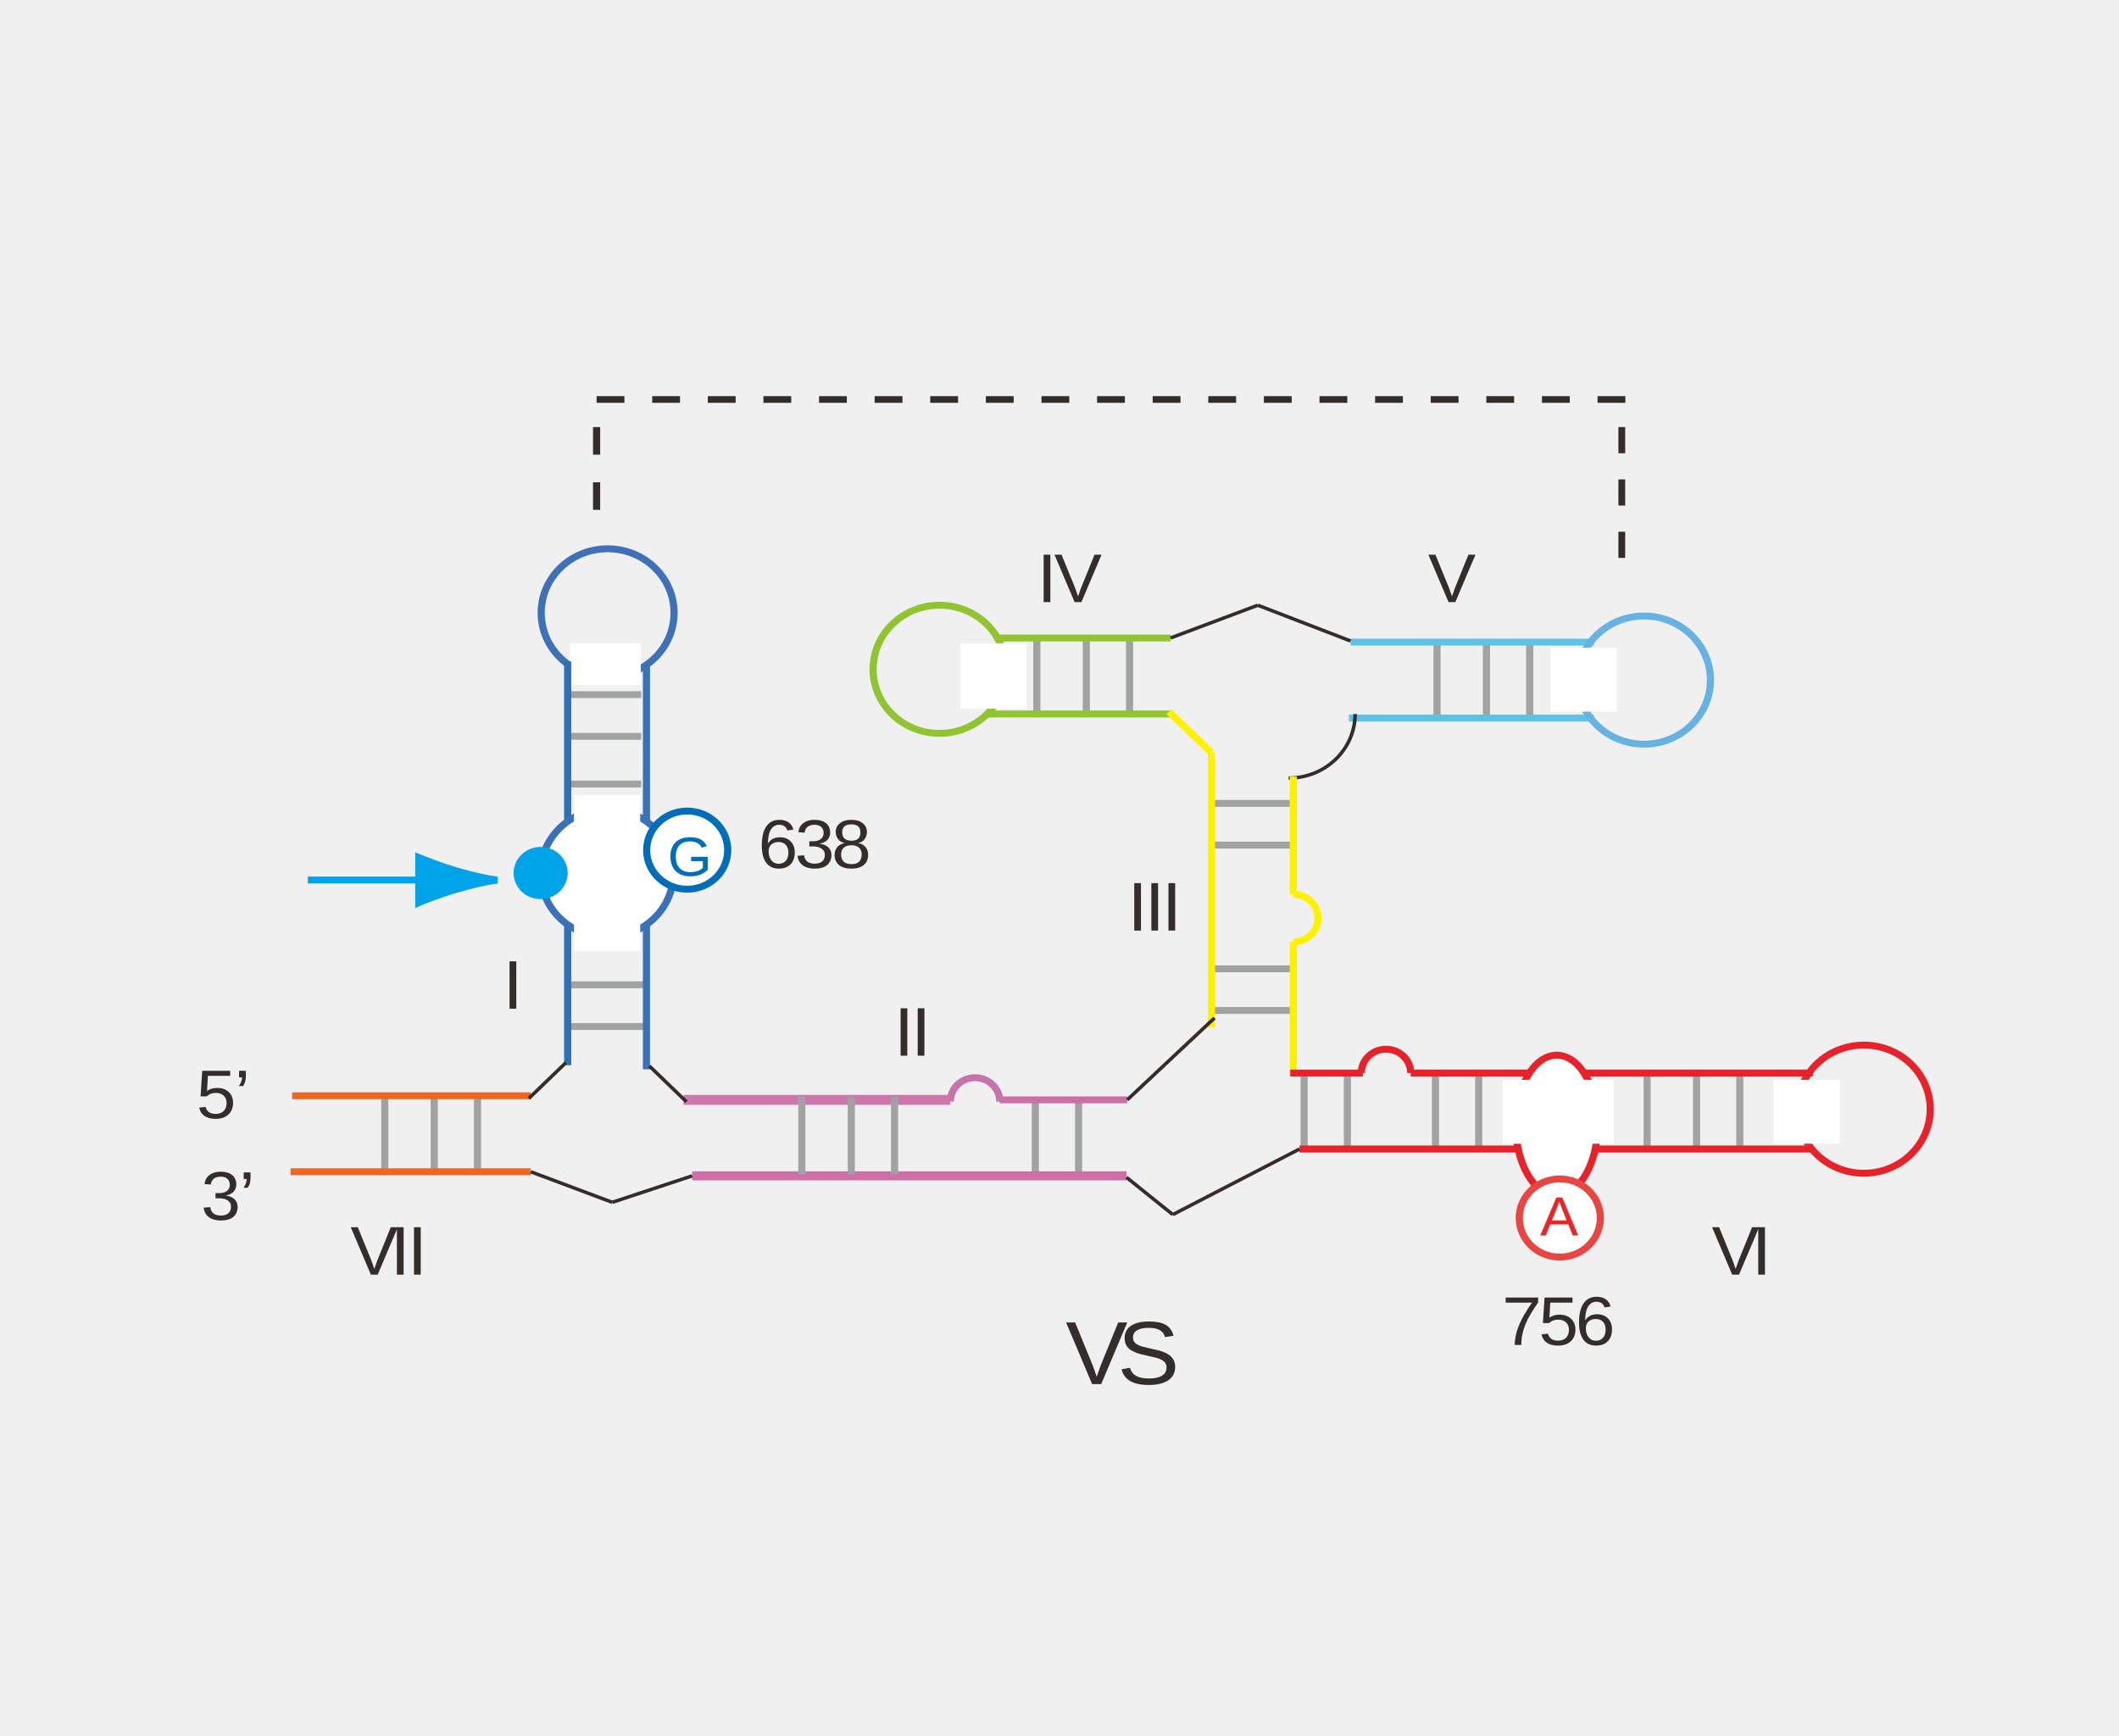
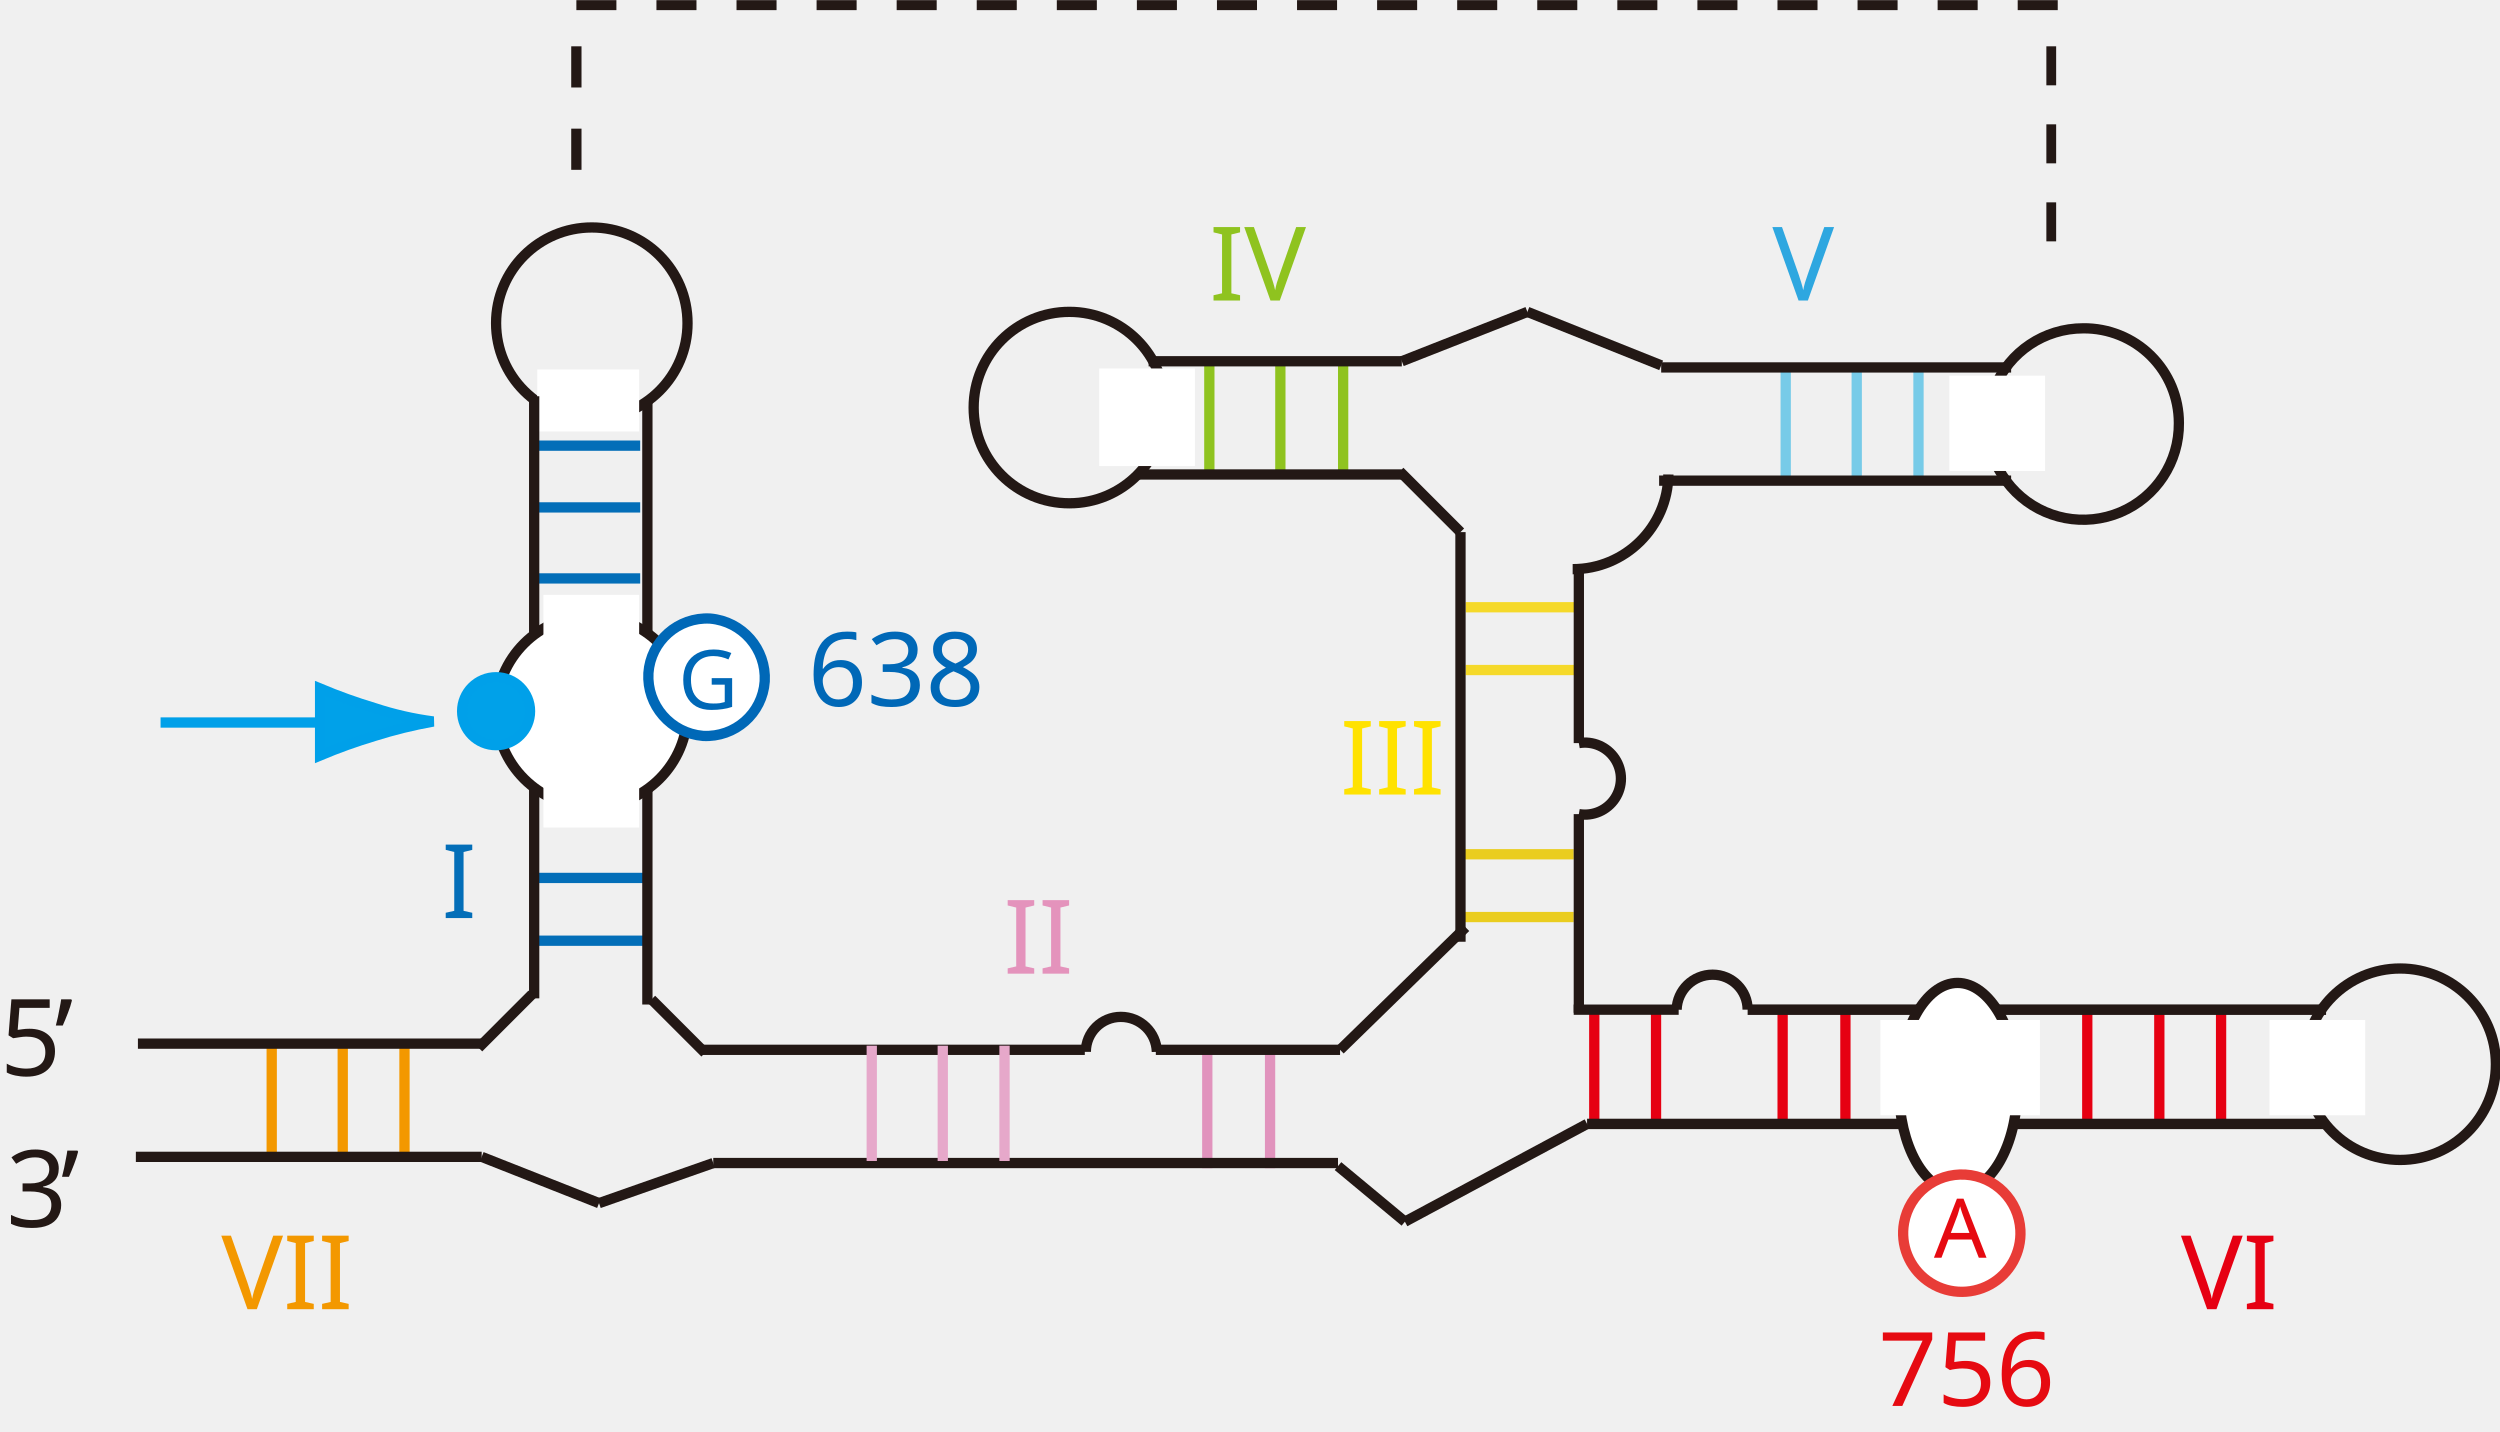
- <svg xmlns="http://www.w3.org/2000/svg" width="271" height="222" overflow="hidden">
+ <svg xmlns="http://www.w3.org/2000/svg" id="图层_1" data-name="图层 1" viewBox="0 0 242.9 139.1">
  <defs>
-     <clipPath id="clip0">
-       <rect x="497" y="277" width="271" height="222" />
-     </clipPath>
-     <clipPath id="clip1">
-       <rect x="498" y="277" width="269" height="221" />
-     </clipPath>
-     <clipPath id="clip2">
-       <rect x="498" y="277" width="269" height="221" />
-     </clipPath>
-     <clipPath id="clip3">
-       <rect x="495" y="212" width="272" height="286" />
-     </clipPath>
-     <clipPath id="clip4">
-       <rect x="495" y="212" width="272" height="286" />
-     </clipPath>
-     <clipPath id="clip5">
-       <rect x="496" y="212" width="271" height="285" />
-     </clipPath>
-     <clipPath id="clip6">
-       <rect x="496" y="212" width="271" height="285" />
-     </clipPath>
+     <style>.cls-1,.cls-10,.cls-14,.cls-15,.cls-3,.cls-32,.cls-33,.cls-34,.cls-35,.cls-4,.cls-5,.cls-7,.cls-8,.cls-9{fill:none;}.cls-1{stroke:#f39800;}.cls-2,.cls-31{fill:#e60012;}.cls-2,.cls-3{stroke:#e60012;}.cls-4{stroke:#e193bd;}.cls-5{stroke:#8fc31f;}.cls-29,.cls-6{fill:#2ea7e0;}.cls-6{stroke:#77cbe8;}.cls-7{stroke:#eacd1f;}.cls-8{stroke:#f5d92a;}.cls-12,.cls-9{stroke:#036eb8;}.cls-10,.cls-13,.cls-14,.cls-15,.cls-32,.cls-33,.cls-34{stroke:#231815;}.cls-11,.cls-12,.cls-13,.cls-19,.cls-21{fill:#fff;}.cls-11{stroke:#fff;}.cls-12{stroke-miterlimit:10;}.cls-14{stroke-width:1.01px;}.cls-15{stroke-width:1.02px;}.cls-16{fill:#00a1e9;stroke:#00a0e9;}.cls-17{font-size:10.37px;fill:#231815;}.cls-17,.cls-20,.cls-22,.cls-23,.cls-24,.cls-25,.cls-26,.cls-27,.cls-28,.cls-29,.cls-30,.cls-31{font-family:HelveticaNeue-Light, HelveticaNeue Light;font-weight:300;}.cls-18{letter-spacing:-0.09em;}.cls-19{stroke:#0068b7;}.cls-20,.cls-22{font-size:8px;}.cls-20,.cls-23{fill:#0068b7;}.cls-21{stroke:#e83c37;}.cls-22,.cls-24{fill:#e60a11;}.cls-23,.cls-24,.cls-25,.cls-26,.cls-27,.cls-28,.cls-29,.cls-30,.cls-31{font-size:10px;}.cls-25{fill:#036eb8;}.cls-26{fill:#e493bc;}.cls-27{fill:#ffe200;}.cls-28{fill:#8fc31f;}.cls-30{fill:#f39800;}.cls-32{stroke-dasharray:4;}.cls-33{stroke-width:0.97px;stroke-dasharray:3.89;}.cls-34{stroke-width:0.95px;stroke-dasharray:3.79;}.cls-35{stroke:#e6a8ca;}</style>
  </defs>
-   <g clip-path="url(#clip0)" transform="translate(-497 -277)">
-     <g clip-path="url(#clip1)">
-       <g clip-path="url(#clip2)">
-         <g clip-path="url(#clip3)">
-           <g clip-path="url(#clip4)">
-             <g clip-path="url(#clip5)">
-               <g clip-path="url(#clip6)">
-                 <path d="M0 0 0-9.908" stroke="#A1A2A2" stroke-width="0.882" fill="none" transform="matrix(1.037 0 0 -1 558.065 417.274)" />
-                 <path d="M0 0 0-9.908" stroke="#A1A2A2" stroke-width="0.882" fill="none" transform="matrix(1.037 0 0 -1 552.534 417.274)" />
-                 <path d="M0 0 0-9.908" stroke="#A1A2A2" stroke-width="0.882" fill="none" transform="matrix(1.037 0 0 -1 546.21 417.274)" />
-                 <path d="M0 0 0-9.907" stroke="#A1A2A2" stroke-width="0.882" fill="none" transform="matrix(1.037 0 0 -1 719.504 414.226)" />
-                 <path d="M0 0 0-9.907" stroke="#A1A2A2" stroke-width="0.882" fill="none" transform="matrix(1.037 0 0 -1 713.971 414.226)" />
-                 <path d="M0 0 0-9.907" stroke="#A1A2A2" stroke-width="0.882" fill="none" transform="matrix(1.037 0 0 -1 707.649 414.226)" />
-                 <path d="M0 0 0-9.904" stroke="#A1A2A2" stroke-width="0.882" fill="none" transform="matrix(1.037 0 0 -1 669.317 414.226)" />
-                 <path d="M0 0 0-9.904" stroke="#A1A2A2" stroke-width="0.882" fill="none" transform="matrix(1.037 0 0 -1 663.786 414.226)" />
-                 <path d="M0 0 0-9.906" stroke="#A1A2A2" stroke-width="0.882" fill="none" transform="matrix(1.037 0 0 -1 686.113 413.845)" />
-                 <path d="M0 0 0-9.906" stroke="#A1A2A2" stroke-width="0.882" fill="none" transform="matrix(1.037 0 0 -1 680.582 413.845)" />
-                 <path d="M0 0 0-9.907" stroke="#A1A2A2" stroke-width="0.882" fill="none" transform="matrix(1.037 0 0 -1 634.94 417.845)" />
-                 <path d="M0 0 0-9.907" stroke="#A1A2A2" stroke-width="0.882" fill="none" transform="matrix(1.037 0 0 -1 629.409 417.845)" />
-                 <path d="M0 0 0-9.906" stroke="#A1A2A2" stroke-width="0.882" fill="none" transform="matrix(1.037 0 0 -1 641.459 358.4)" />
-                 <path d="M0 0 0-9.906" stroke="#A1A2A2" stroke-width="0.882" fill="none" transform="matrix(1.037 0 0 -1 635.928 358.4)" />
-                 <path d="M0 0 0-9.906" stroke="#A1A2A2" stroke-width="0.882" fill="none" transform="matrix(1.037 0 0 -1 629.604 358.4)" />
-                 <path d="M0 0 0-9.907" stroke="#A1A2A2" stroke-width="0.882" fill="none" transform="matrix(1.037 0 0 -1 692.632 358.97)" />
-                 <path d="M0 0 0-9.907" stroke="#A1A2A2" stroke-width="0.882" fill="none" transform="matrix(1.037 0 0 -1 687.101 358.97)" />
-                 <path d="M0 0 0-9.907" stroke="#A1A2A2" stroke-width="0.882" fill="none" transform="matrix(1.037 0 0 -1 680.779 358.97)" />
-                 <path d="M0 0 9.906 0" stroke="#A1A2A2" stroke-width="0.882" fill="none" transform="matrix(1.037 0 0 -1 651.734 400.89)" />
-                 <path d="M0 0 9.906 0" stroke="#A1A2A2" stroke-width="0.882" fill="none" transform="matrix(1.037 0 0 -1 651.734 406.222)" />
-                 <path d="M0 0 9.906 0" stroke="#A1A2A2" stroke-width="0.882" fill="none" transform="matrix(1.037 0 0 -1 652.328 379.739)" />
-                 <path d="M0 0 9.906 0" stroke="#A1A2A2" stroke-width="0.882" fill="none" transform="matrix(1.037 0 0 -1 652.328 385.073)" />
-                 <path d="M0 0 9.908 0" stroke="#A1A2A2" stroke-width="0.882" fill="none" transform="matrix(1.037 0 0 -1 569.428 402.937)" />
-                 <path d="M0 0 9.908 0" stroke="#A1A2A2" stroke-width="0.882" fill="none" transform="matrix(1.037 0 0 -1 569.428 408.271)" />
-                 <path d="M0 0C0-4.524-3.669-8.192-8.195-8.192-12.717-8.192-16.387-4.524-16.387 0-16.387 4.523-12.717 8.193-8.195 8.193-3.669 8.193 0 4.523 0 0Z" stroke="#3F71B6" stroke-width="0.882" fill="none" transform="matrix(1.037 0 0 -1 583.206 355.374)" />
-                 <path d="M204.183 400.145 196.324 400.145 196.324 404.573 204.183 404.573Z" stroke="#FFFFFF" stroke-width="0.882" fill="#FFFFFF" transform="matrix(1.037 0 0 -1 366.752 764.304)" />
-                 <path d="M0 0 9.336 0" stroke="#A1A2A2" stroke-width="0.882" fill="none" transform="matrix(1.037 0 0 -1 569.328 365.831)" />
-                 <path d="M0 0 9.336 0" stroke="#A1A2A2" stroke-width="0.882" fill="none" transform="matrix(1.037 0 0 -1 569.328 371.165)" />
-                 <path d="M0 0 9.336 0" stroke="#A1A2A2" stroke-width="0.882" fill="none" transform="matrix(1.037 0 0 -1 569.328 377.263)" />
-                 <path d="M0 0 0-51.633" stroke="#2E6FB6" stroke-width="0.882" fill="none" transform="matrix(1.037 0 0 -1 569.599 361.589)" />
-                 <path d="M0 0 0-51.812" stroke="#3B71B7" stroke-width="0.882" fill="none" transform="matrix(1.037 0 0 -1 579.675 361.935)" />
-                 <path d="M0 0C0-4.523-3.668-8.193-8.195-8.193-12.72-8.193-16.387-4.523-16.387 0-16.387 4.524-12.72 8.192-8.195 8.192-3.668 8.192 0 4.524 0 0" fill="#FFFFFF" transform="matrix(1.037 0 0 -1 583.135 388.646)" />
-                 <path d="M0 0C0-4.523-3.668-8.193-8.195-8.193-12.72-8.193-16.387-4.523-16.387 0-16.387 4.524-12.72 8.192-8.195 8.192-3.668 8.192 0 4.524 0 0Z" stroke="#3B71B7" stroke-width="0.882" fill="none" transform="matrix(1.037 0 0 -1 583.135 388.646)" />
-                 <path d="M204.114 366.134 196.825 366.134 196.825 385.186 204.114 385.186Z" stroke="#FFFFFF" stroke-width="0.882" fill="#FFFFFF" transform="matrix(1.037 0 0 -1 366.752 764.304)" />
-                 <path d="M0 0 53.554 0" stroke="#CD70A8" stroke-width="1.155" fill="none" transform="matrix(1.037 0 0 -1 585.529 427.37)" />
-                 <path d="M0 0 15.718 0" stroke="#CD70A8" stroke-width="0.882" fill="none" transform="matrix(1.037 0 0 -1 624.862 417.654)" />
-                 <path d="M0 0 63.306 0" stroke="#E6232A" stroke-width="0.894" fill="none" transform="matrix(1.037 0 0 -1 663.193 423.94)" />
-                 <path d="M0 0 49.588 0" stroke="#E6232A" stroke-width="0.898" fill="none" transform="matrix(1.037 0 0 -1 677.419 414.225)" />
-                 <path d="M0 0 0-35.14" stroke="#FFF100" stroke-width="0.882" fill="none" transform="matrix(1.037 0 0 -1 651.931 373.261)" />
-                 <path d="M0 0 0-16.958" stroke="#FFF100" stroke-width="0.882" fill="none" transform="matrix(1.037 0 0 -1 662.401 397.457)" />
-                 <path d="M0 0 29.626 0" stroke="#EC6723" stroke-width="0.882" fill="none" transform="matrix(1.037 0 0 -1 534.157 426.847)" />
-                 <path d="M0 0 29.428 0" stroke="#EC6723" stroke-width="0.882" fill="none" transform="matrix(1.037 0 0 -1 534.362 417.129)" />
-                 <path d="M0 0 22.577 0" stroke="#91C431" stroke-width="0.882" fill="none" transform="matrix(1.037 0 0 -1 623.281 368.306)" />
-                 <path d="M0 0 21.67 0" stroke="#91C431" stroke-width="0.882" fill="none" transform="matrix(1.037 0 0 -1 624.222 358.588)" />
-                 <path d="M0 0 30.199 0" stroke="#5CC3E7" stroke-width="0.882" fill="none" transform="matrix(1.037 0 0 -1 669.515 368.83)" />
-                 <path d="M0 0 29.998 0" stroke="#5CC3E7" stroke-width="0.882" fill="none" transform="matrix(1.037 0 0 -1 669.724 359.113)" />
-                 <path d="M0 0-5.24 5.24" stroke="#FFF100" stroke-width="0.882" fill="none" transform="matrix(1.037 0 0 -1 651.931 373.261)" />
-                 <path d="M0 0C0-4.524-3.669-8.194-8.196-8.194" stroke="#332D2B" stroke-width="0.441" fill="none" transform="matrix(1.037 0 0 -1 670.307 368.307)" />
-                 <path d="M0 0C0-4.523-3.668-8.194-8.195-8.194-12.718-8.194-16.387-4.523-16.387 0-16.387 4.524-12.718 8.193-8.195 8.193-3.668 8.193 0 4.524 0 0Z" stroke="#91C431" stroke-width="0.882" fill="none" transform="matrix(1.037 0 0 -1 625.654 362.59)" />
-                 <path d="M0 0C0-4.523-3.669-8.193-8.195-8.193-12.719-8.193-16.387-4.523-16.387 0-16.387 4.524-12.719 8.194-8.195 8.194-3.669 8.194 0 4.524 0 0Z" stroke="#67B2E3" stroke-width="0.882" fill="none" transform="matrix(1.037 0 0 -1 715.752 363.972)" />
-                 <path d="M0 0 10.767 10.479" stroke="#332D2B" stroke-width="0.441" fill="none" transform="matrix(1.037 0 0 -1 641.162 417.654)" />
-                 <path d="M0 0 5.716-4.763" stroke="#332D2B" stroke-width="0.441" fill="none" transform="matrix(1.037 0 0 -1 641.063 427.562)" />
-                 <path d="M0 0 15.624 8.384" stroke="#332D2B" stroke-width="0.441" fill="none" transform="matrix(1.037 0 0 -1 646.991 432.324)" />
-                 <path d="M0 0C0 1.683 1.365 3.048 3.049 3.048 4.732 3.048 6.097 1.683 6.097 0" stroke="#C573AB" stroke-width="0.882" fill="none" transform="matrix(1.037 0 0 -1 618.54 417.868)" />
-                 <path d="M0 0C0 1.684 1.365 3.049 3.049 3.049 4.732 3.049 6.096 1.684 6.096 0" stroke="#E6232A" stroke-width="0.882" fill="none" transform="matrix(1.037 0 0 -1 671.097 414.225)" />
-                 <path d="M0 0C1.684 0 3.049-1.365 3.049-3.049 3.049-4.732 1.684-6.096 0-6.096" stroke="#FFF100" stroke-width="0.882" fill="none" transform="matrix(1.037 0 0 -1 662.401 391.361)" />
-                 <path d="M0 0 0-15.053" stroke="#FFF100" stroke-width="0.882" fill="none" transform="matrix(1.037 0 0 -1 662.401 376.309)" />
-                 <path d="M0 0 8.957 0" stroke="#E6232A" stroke-width="0.882" fill="none" transform="matrix(1.037 0 0 -1 662.007 414.225)" />
-                 <path d="M0 0 32.903 0" stroke="#CE77AD" stroke-width="1.274" fill="none" transform="matrix(1.037 0 0 -1 584.419 417.654)" />
-                 <path d="M251.781 397.119 244.496 397.119 244.496 404.597 251.781 404.597Z" stroke="#FFFFFF" stroke-width="0.882" fill="#FFFFFF" transform="matrix(1.037 0 0 -1 366.752 764.304)" />
-                 <path d="M324.566 396.737 317.278 396.737 317.278 404.025 324.566 404.025Z" stroke="#FFFFFF" stroke-width="0.882" fill="#FFFFFF" transform="matrix(1.037 0 0 -1 366.752 764.304)" />
-                 <path d="M0 0 10.765 4.191" stroke="#332D2B" stroke-width="0.441" fill="none" transform="matrix(1.037 0 0 -1 646.694 358.588)" />
-                 <path d="M0 0 11.443-4.572" stroke="#332D2B" stroke-width="0.441" fill="none" transform="matrix(1.037 0 0 -1 657.857 354.397)" />
-                 <path d="M0 0C0-4.523-3.667-8.193-8.194-8.193-12.717-8.193-16.385-4.523-16.385 0-16.385 4.524-12.717 8.193-8.194 8.193-3.667 8.193 0 4.524 0 0Z" stroke="#E6232A" stroke-width="0.882" fill="none" transform="matrix(1.037 0 0 -1 743.857 418.844)" />
-                 <path d="M0 0C0-4.946-2.261-8.957-5.05-8.957-7.838-8.957-10.098-4.946-10.098 0-10.098 4.946-7.838 8.954-5.05 8.954-2.261 8.954 0 4.946 0 0" fill="#FFFFFF" transform="matrix(1.037 0 0 -1 701.328 420.893)" />
-                 <path d="M0 0C0-4.946-2.261-8.957-5.05-8.957-7.838-8.957-10.098-4.946-10.098 0-10.098 4.946-7.838 8.954-5.05 8.954-2.261 8.954 0 4.946 0 0Z" stroke="#E6232A" stroke-width="0.882" fill="none" transform="matrix(1.037 0 0 -1 701.328 420.893)" />
-                 <path d="M352.052 341.483 344.764 341.483 344.764 348.772 352.052 348.772Z" stroke="#FFFFFF" stroke-width="0.882" fill="#FFFFFF" transform="matrix(1.037 0 0 -1 366.752 764.304)" />
-                 <path d="M324.186 341.483 311.373 341.483 311.373 348.772 324.186 348.772Z" stroke="#FFFFFF" stroke-width="0.882" fill="#FFFFFF" transform="matrix(1.037 0 0 -1 366.752 764.304)" />
-                 <path d="M0 0-4.573 4.573" stroke="#332D2B" stroke-width="0.441" fill="none" transform="matrix(1.037 0 0 -1 584.787 417.893)" />
-                 <path d="M0 0-4.573-4.573" stroke="#332D2B" stroke-width="0.441" fill="none" transform="matrix(1.037 0 0 -1 569.376 412.891)" />
-                 <path d="M0 0 10.052-3.907" stroke="#332D2B" stroke-width="0.441" fill="none" transform="matrix(1.037 0 0 -1 564.879 426.847)" />
-                 <path d="M0 0 9.861 3.383" stroke="#332D2B" stroke-width="0.441" fill="none" transform="matrix(1.037 0 0 -1 575.303 430.753)" />
-                 <path d="M0 0 15.624 0" stroke="#00A3E9" stroke-width="0.882" fill="none" transform="matrix(1.037 0 0 -1 536.364 389.54)" />
-                 <path d="M0 0C-1.889 0.571-3.118 1.096-4.635 1.705L-4.635-4.062C-4.092-3.805-1.889-2.928 0-2.358 2.024-1.747 3.857-1.328 5.046-1.179 3.857-1.029 2.024-0.611 0 0" fill="#00A4E9" transform="matrix(1.037 0 0 -1 555.367 388.368)" />
-                 <path d="M0 0C-1.889 0.571-3.118 1.096-4.635 1.705L-4.635-4.062C-4.092-3.805-1.889-2.928 0-2.358 2.024-1.747 3.857-1.328 5.046-1.179 3.857-1.029 2.024-0.611 0 0Z" stroke="#00A3E9" stroke-width="0.882" fill="none" transform="matrix(1.037 0 0 -1 555.367 388.368)" />
-                 <text fill="#332D2B" font-family="Arial,Arial_MSFontService,sans-serif" font-weight="400" font-size="10" transform="matrix(0.914731 0 0 0.882093 522.105 420)">5<tspan font-size="10" x="5.319" y="0">’</tspan>
-                   <tspan font-size="10" x="0.653" y="14.738">3</tspan>
-                   <tspan font-size="10" x="5.972" y="14.738">’</tspan>
-                   <tspan font-size="13" x="121.547" y="38.545">V</tspan>
-                   <tspan font-size="13" x="128.779" y="38.545">S</tspan>
-                 </text>
-                 <path d="M0 0C0-1.598-1.296-2.895-2.894-2.895-4.493-2.895-5.788-1.598-5.788 0-5.788 1.598-4.493 2.894-2.894 2.894-1.296 2.894 0 1.598 0 0" fill="#00A4E9" transform="matrix(1.037 0 0 -1 569.143 388.646)" />
-                 <path d="M0 0C0-1.598-1.296-2.895-2.894-2.895-4.493-2.895-5.788-1.598-5.788 0-5.788 1.598-4.493 2.894-2.894 2.894-1.296 2.894 0 1.598 0 0Z" stroke="#00A3E9" stroke-width="0.882" fill="none" transform="matrix(1.037 0 0 -1 569.143 388.646)" />
-                 <path d="M0 0C-0.184-2.754-2.567-4.837-5.322-4.652-8.076-4.468-10.16-2.085-9.975 0.67-9.79 3.424-7.407 5.507-4.651 5.323-1.897 5.137 0.185 2.755 0 0" fill="#FFFFFF" transform="matrix(1.037 0 0 -1 590.058 386.052)" />
-                 <path d="M0 0C-0.184-2.754-2.567-4.837-5.322-4.652-8.076-4.468-10.16-2.085-9.975 0.67-9.79 3.424-7.407 5.507-4.651 5.323-1.897 5.137 0.185 2.755 0 0Z" stroke="#006DB8" stroke-width="0.882" fill="none" transform="matrix(1.037 0 0 -1 590.058 386.052)" />
-                 <text fill="#006DB8" font-family="Arial,Arial_MSFontService,sans-serif" font-weight="400" font-size="8" transform="matrix(0.914731 0 0 0.882093 582.368 389)">G</text>
-                 <path d="M0 0C-0.184-2.755-2.567-4.837-5.322-4.651-8.076-4.467-10.16-2.084-9.974 0.67-9.79 3.425-7.406 5.508-4.651 5.322-1.897 5.137 0.186 2.755 0 0" fill="#FFFFFF" transform="matrix(1.037 0 0 -1 701.656 433.098)" />
-                 <path d="M0 0C-0.184-2.755-2.567-4.837-5.322-4.651-8.076-4.467-10.16-2.084-9.974 0.67-9.79 3.425-7.406 5.508-4.651 5.322-1.897 5.137 0.186 2.755 0 0Z" stroke="#E84642" stroke-width="0.882" fill="none" transform="matrix(1.037 0 0 -1 701.656 433.098)" />
-                 <text fill="#E62729" font-family="Arial,Arial_MSFontService,sans-serif" font-weight="400" font-size="8" transform="matrix(0.914731 0 0 0.882093 693.965 435)">A<tspan fill="#332D2B" font-size="10" x="-109.333" y="-53.282">6</tspan>
-                   <tspan fill="#332D2B" font-size="10" x="-104.203" y="-53.282">3</tspan>
-                   <tspan fill="#332D2B" font-size="10" x="-99.073" y="-53.282">8</tspan>
-                   <tspan fill="#332D2B" font-size="10" x="-5.333" y="15.871">7</tspan>
-                   <tspan fill="#332D2B" font-size="10" x="-0.203" y="15.871">5</tspan>
-                   <tspan fill="#332D2B" font-size="10" x="4.927" y="15.871">6</tspan>
-                   <tspan fill="#332D2B" font-size="10" x="-145.003" y="-32.876">I</tspan>
-                   <tspan fill="#332D2B" font-size="10" x="-90.333" y="-26.074">I</tspan>
-                   <tspan fill="#332D2B" font-size="10" x="-87.943" y="-26.074">I</tspan>
-                   <tspan fill="#332D2B" font-size="10" x="-57.663" y="-44.213">I</tspan>
-                   <tspan fill="#332D2B" font-size="10" x="-55.273" y="-44.213">I</tspan>
-                   <tspan fill="#332D2B" font-size="10" x="-52.883" y="-44.213">I</tspan>
-                   <tspan fill="#332D2B" font-size="10" x="-70.333" y="-91.827">I</tspan>
-                   <tspan fill="#332D2B" font-size="10" x="-67.943" y="-91.827">V</tspan>
-                   <tspan fill="#332D2B" font-size="10" x="-15.663" y="-91.827">V</tspan>
-                   <tspan fill="#332D2B" font-size="10" x="-166.333" y="5.668">V</tspan>
-                   <tspan fill="#332D2B" font-size="10" x="-160.753" y="5.668">I</tspan>
-                   <tspan fill="#332D2B" font-size="10" x="-158.363" y="5.668">I</tspan>
-                   <tspan fill="#332D2B" font-size="10" x="23.997" y="5.668">V</tspan>
-                   <tspan fill="#332D2B" font-size="10" x="29.577" y="5.668">I</tspan>
-                 </text>
-                 <path d="M0 0 0 14.114" stroke="#332D2B" stroke-width="0.882" stroke-dasharray="3.528 3.528" fill="none" transform="matrix(1.037 0 0 -1 573.299 342.201)" />
-                 <path d="M0 0 128.198 0" stroke="#332D2B" stroke-width="0.857" stroke-dasharray="3.429 3.429" fill="none" transform="matrix(1.037 0 0 -1 573.299 328.087)" />
-                 <path d="M0 0 0-17.17" stroke="#332D2B" stroke-width="0.836" stroke-dasharray="3.346 3.346" fill="none" transform="matrix(1.037 0 0 -1 704.412 331.616)" />
-                 <path d="M0 0 0-9.908" stroke="#A1A2A2" stroke-width="0.882" fill="none" transform="matrix(1.037 0 0 -1 611.406 417.274)" />
-                 <path d="M0 0 0-9.908" stroke="#A1A2A2" stroke-width="0.882" fill="none" transform="matrix(1.037 0 0 -1 605.875 417.274)" />
-                 <path d="M0 0 0-9.908" stroke="#A1A2A2" stroke-width="0.882" fill="none" transform="matrix(1.037 0 0 -1 599.55 417.274)" />
-               </g>
-             </g>
-           </g>
-         </g>
-       </g>
-     </g>
-   </g>
+   <line class="cls-1" x1="39.3" y1="101.6" x2="39.3" y2="112.8" />
+   <line class="cls-1" x1="33.3" y1="101.6" x2="33.3" y2="112.8" />
+   <line class="cls-1" x1="26.4" y1="101.6" x2="26.4" y2="112.8" />
+   <line class="cls-2" x1="215.8" y1="98.1" x2="215.8" y2="109.4" />
+   <line class="cls-2" x1="209.8" y1="98.1" x2="209.8" y2="109.4" />
+   <line class="cls-2" x1="202.8" y1="98.1" x2="202.8" y2="109.4" />
+   <line class="cls-3" x1="160.9" y1="98.1" x2="160.9" y2="109.4" />
+   <line class="cls-3" x1="154.9" y1="98.1" x2="154.9" y2="109.4" />
+   <line class="cls-3" x1="179.3" y1="97.7" x2="179.3" y2="108.9" />
+   <line class="cls-3" x1="173.2" y1="97.7" x2="173.2" y2="108.9" />
+   <line class="cls-4" x1="123.4" y1="102.2" x2="123.4" y2="113.5" />
+   <line class="cls-4" x1="117.3" y1="102.2" x2="117.3" y2="113.5" />
+   <line class="cls-5" x1="130.5" y1="34.9" x2="130.5" y2="46.1" />
+   <line class="cls-5" x1="124.4" y1="34.9" x2="124.4" y2="46.1" />
+   <line class="cls-5" x1="117.5" y1="34.9" x2="117.5" y2="46.1" />
+   <line class="cls-6" x1="186.4" y1="35.5" x2="186.4" y2="46.7" />
+   <line class="cls-6" x1="180.4" y1="35.5" x2="180.4" y2="46.7" />
+   <line class="cls-6" x1="173.5" y1="35.5" x2="173.5" y2="46.7" />
+   <line class="cls-7" x1="141.7" y1="83" x2="152.9" y2="83" />
+   <line class="cls-7" x1="141.7" y1="89.1" x2="152.9" y2="89.1" />
+   <line class="cls-8" x1="142.4" y1="59" x2="153.6" y2="59" />
+   <line class="cls-8" x1="142.4" y1="65.1" x2="153.6" y2="65.1" />
+   <line class="cls-9" x1="51.7" y1="85.3" x2="63" y2="85.3" />
+   <line class="cls-9" x1="51.7" y1="91.4" x2="63" y2="91.4" />
+   <path class="cls-10" d="M236.6,378.3a9.3,9.3,0,1,1-9.3-9.3A9.3,9.3,0,0,1,236.6,378.3Z" transform="translate(-169.8 -346.9)" />
+   <rect class="cls-11" x="52.7" y="36.4" width="8.9" height="5.02" />
+   <line class="cls-12" x1="51.6" y1="43.3" x2="62.2" y2="43.3" />
+   <line class="cls-12" x1="51.6" y1="49.3" x2="62.2" y2="49.3" />
+   <line class="cls-12" x1="51.6" y1="56.2" x2="62.2" y2="56.2" />
+   <line class="cls-10" x1="51.9" y1="38.5" x2="51.9" y2="97" />
+   <line class="cls-10" x1="62.9" y1="38.9" x2="62.9" y2="97.6" />
+   <path class="cls-13" d="M236.6,416a9.3,9.3,0,1,1-9.3-9.3A9.3,9.3,0,0,1,236.6,416Z" transform="translate(-169.8 -346.9)" />
+   <rect class="cls-11" x="53.3" y="58.3" width="8.3" height="21.6" />
+   <line class="cls-10" x1="69.3" y1="113" x2="130" y2="113" />
+   <line class="cls-10" x1="112.3" y1="102" x2="130.2" y2="102" />
+   <line class="cls-14" x1="154.2" y1="109.2" x2="226" y2="109.2" />
+   <line class="cls-15" x1="169.8" y1="98.1" x2="226" y2="98.1" />
+   <line class="cls-10" x1="141.9" y1="51.7" x2="141.9" y2="91.5" />
+   <line class="cls-10" x1="153.4" y1="79.1" x2="153.4" y2="98.4" />
+   <line class="cls-10" x1="13.2" y1="112.4" x2="46.8" y2="112.4" />
+   <line class="cls-10" x1="13.4" y1="101.4" x2="46.8" y2="101.4" />
+   <line class="cls-10" x1="110.6" y1="46.1" x2="136.2" y2="46.1" />
+   <line class="cls-10" x1="111.6" y1="35.1" x2="136.2" y2="35.1" />
+   <line class="cls-10" x1="161.2" y1="46.7" x2="195.4" y2="46.7" />
+   <line class="cls-10" x1="161.4" y1="35.7" x2="195.4" y2="35.7" />
+   <line class="cls-10" x1="141.9" y1="51.7" x2="136" y2="45.8" />
+   <path class="cls-10" d="M331.9,393a9.3,9.3,0,0,1-9.3,9.2" transform="translate(-169.8 -346.9)" />
+   <path class="cls-10" d="M283,386.5a9.3,9.3,0,1,1-9.3-9.3A9.3,9.3,0,0,1,283,386.5Z" transform="translate(-169.8 -346.9)" />
+   <path class="cls-10" d="M381.5,388a9.3,9.3,0,1,1-9.3-9.2A9.2,9.2,0,0,1,381.5,388Z" transform="translate(-169.8 -346.9)" />
+   <line class="cls-10" x1="130.2" y1="102" x2="142.4" y2="90.1" />
+   <line class="cls-10" x1="130" y1="113.3" x2="136.5" y2="118.7" />
+   <line class="cls-10" x1="136.5" y1="118.7" x2="154.2" y2="109.2" />
+   <path class="cls-10" d="M275.3,449.1a3.4,3.4,0,0,1,3.4-3.4,3.5,3.5,0,0,1,3.5,3.4" transform="translate(-169.8 -346.9)" />
+   <path class="cls-10" d="M332.7,445a3.5,3.5,0,0,1,3.5-3.4,3.4,3.4,0,0,1,3.4,3.4" transform="translate(-169.8 -346.9)" />
+   <path class="cls-10" d="M323.2,419.1a3.5,3.5,0,1,1,0,6.9" transform="translate(-169.8 -346.9)" />
+   <line class="cls-10" x1="153.4" y1="55.2" x2="153.4" y2="72.2" />
+   <line class="cls-10" x1="152.9" y1="98.1" x2="163.1" y2="98.1" />
+   <line class="cls-10" x1="68.1" y1="102" x2="105.4" y2="102" />
+   <rect class="cls-11" x="107.3" y="36.3" width="8.3" height="8.48" />
+   <rect class="cls-11" x="189.9" y="37" width="8.3" height="8.26" />
+   <line class="cls-10" x1="136.2" y1="35.1" x2="148.4" y2="30.3" />
+   <line class="cls-10" x1="148.4" y1="30.3" x2="161.4" y2="35.5" />
+   <path class="cls-10" d="M412.3,450.3A9.3,9.3,0,1,1,403,441,9.3,9.3,0,0,1,412.3,450.3Z" transform="translate(-169.8 -346.9)" />
+   <path class="cls-13" d="M365.8,452.6c0,5.6-2.6,10.1-5.8,10.1s-5.7-4.5-5.7-10.1,2.6-10.2,5.7-10.2S365.8,447,365.8,452.6Z" transform="translate(-169.8 -346.9)" />
+   <rect class="cls-11" x="221" y="99.6" width="8.3" height="8.26" />
+   <rect class="cls-11" x="183.2" y="99.6" width="14.5" height="8.26" />
+   <line class="cls-10" x1="68.5" y1="102.3" x2="63.3" y2="97.1" />
+   <line class="cls-10" x1="51.7" y1="96.6" x2="46.5" y2="101.8" />
+   <line class="cls-10" x1="46.8" y1="112.4" x2="58.2" y2="116.9" />
+   <line class="cls-10" x1="58.2" y1="116.9" x2="69.3" y2="113" />
+   <line class="cls-16" x1="15.6" y1="70.2" x2="33.3" y2="70.2" />
+   <path class="cls-16" d="M206.2,415.7a54.1,54.1,0,0,1-5.3-1.9v6.5a53.7,53.7,0,0,1,5.3-1.9,45.6,45.6,0,0,1,5.7-1.4A30.9,30.9,0,0,1,206.2,415.7Z" transform="translate(-169.8 -346.9)" />
+   <text class="cls-17" transform="translate(0 104.5)">5<tspan class="cls-18" x="5.3" y="0">’</tspan>
+   </text>
+   <text class="cls-17" transform="translate(0.6 119.2)">3<tspan class="cls-18" x="5.3" y="0">’</tspan>
+   </text>
+   <path class="cls-16" d="M221.3,416a3.3,3.3,0,1,1-3.3-3.3A3.3,3.3,0,0,1,221.3,416Z" transform="translate(-169.8 -346.9)" />
+   <path class="cls-19" d="M244.1,413.1a5.7,5.7,0,0,1-6,5.3,5.8,5.8,0,0,1-5.3-6.1,5.7,5.7,0,0,1,6-5.3A5.8,5.8,0,0,1,244.1,413.1Z" transform="translate(-169.8 -346.9)" />
+   <text class="cls-20" transform="translate(65.9 68.9)">G</text>
+   <path class="cls-21" d="M366.1,466.4a5.7,5.7,0,1,1-11.3-.7,5.7,5.7,0,0,1,11.3.7Z" transform="translate(-169.8 -346.9)" />
+   <text class="cls-22" transform="translate(187.9 122.2)">A</text>
+   <text class="cls-23" transform="translate(78.5 68.6)">638</text>
+   <text class="cls-24" transform="translate(182.5 136.6)">756</text>
+   <text class="cls-25" transform="translate(42.9 89.2)">I</text>
+   <text class="cls-26" transform="translate(97.5 94.6)">II</text>
+   <text class="cls-27" transform="translate(130.2 77.2)">III</text>
+   <text class="cls-28" transform="translate(117.5 29.2)">IV</text>
+   <text class="cls-29" transform="translate(172.2 29.2)">V</text>
+   <text class="cls-30" transform="translate(21.5 127.2)">VII</text>
+   <text class="cls-31" transform="translate(211.9 127.2)">VI</text>
+   <line class="cls-32" x1="56" y1="16.5" x2="56" y2="0.5" />
+   <line class="cls-33" x1="56" y1="0.5" x2="201.3" y2="0.5" />
+   <line class="cls-34" x1="199.3" y1="4.5" x2="199.3" y2="24" />
+   <line class="cls-35" x1="97.6" y1="101.6" x2="97.6" y2="112.8" />
+   <line class="cls-35" x1="91.6" y1="101.6" x2="91.6" y2="112.8" />
+   <line class="cls-35" x1="84.7" y1="101.6" x2="84.7" y2="112.8" />
</svg>
